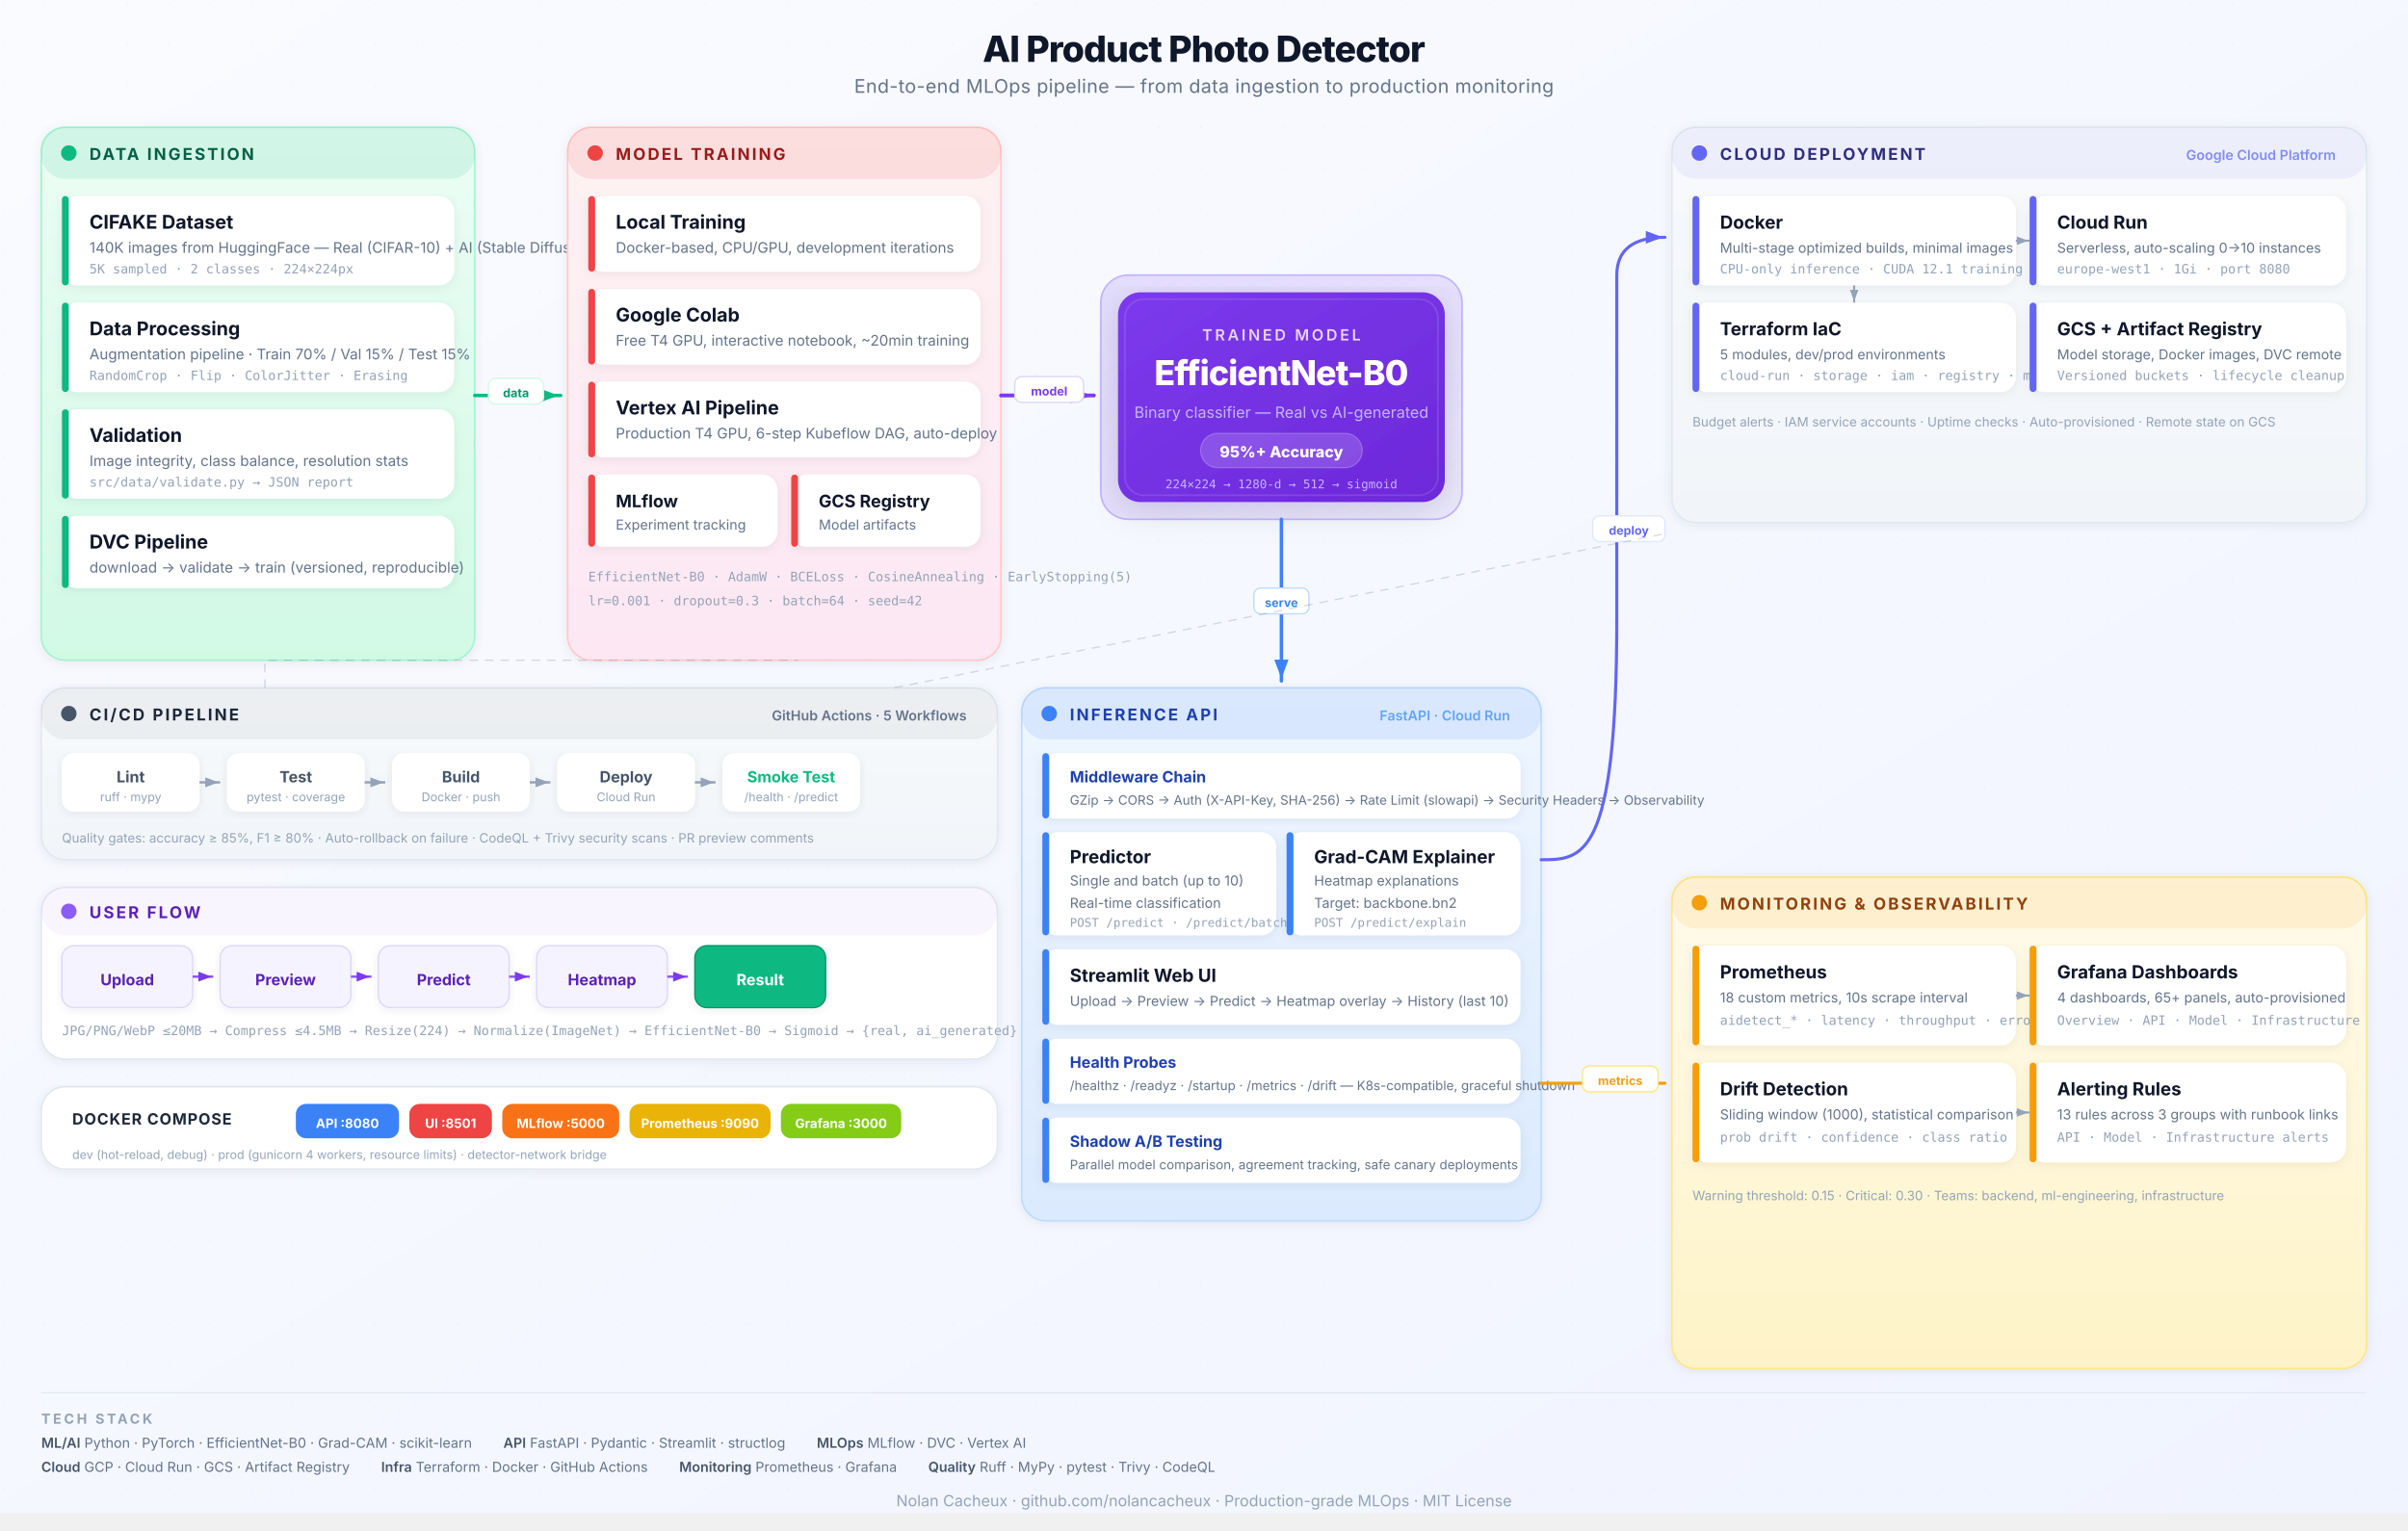
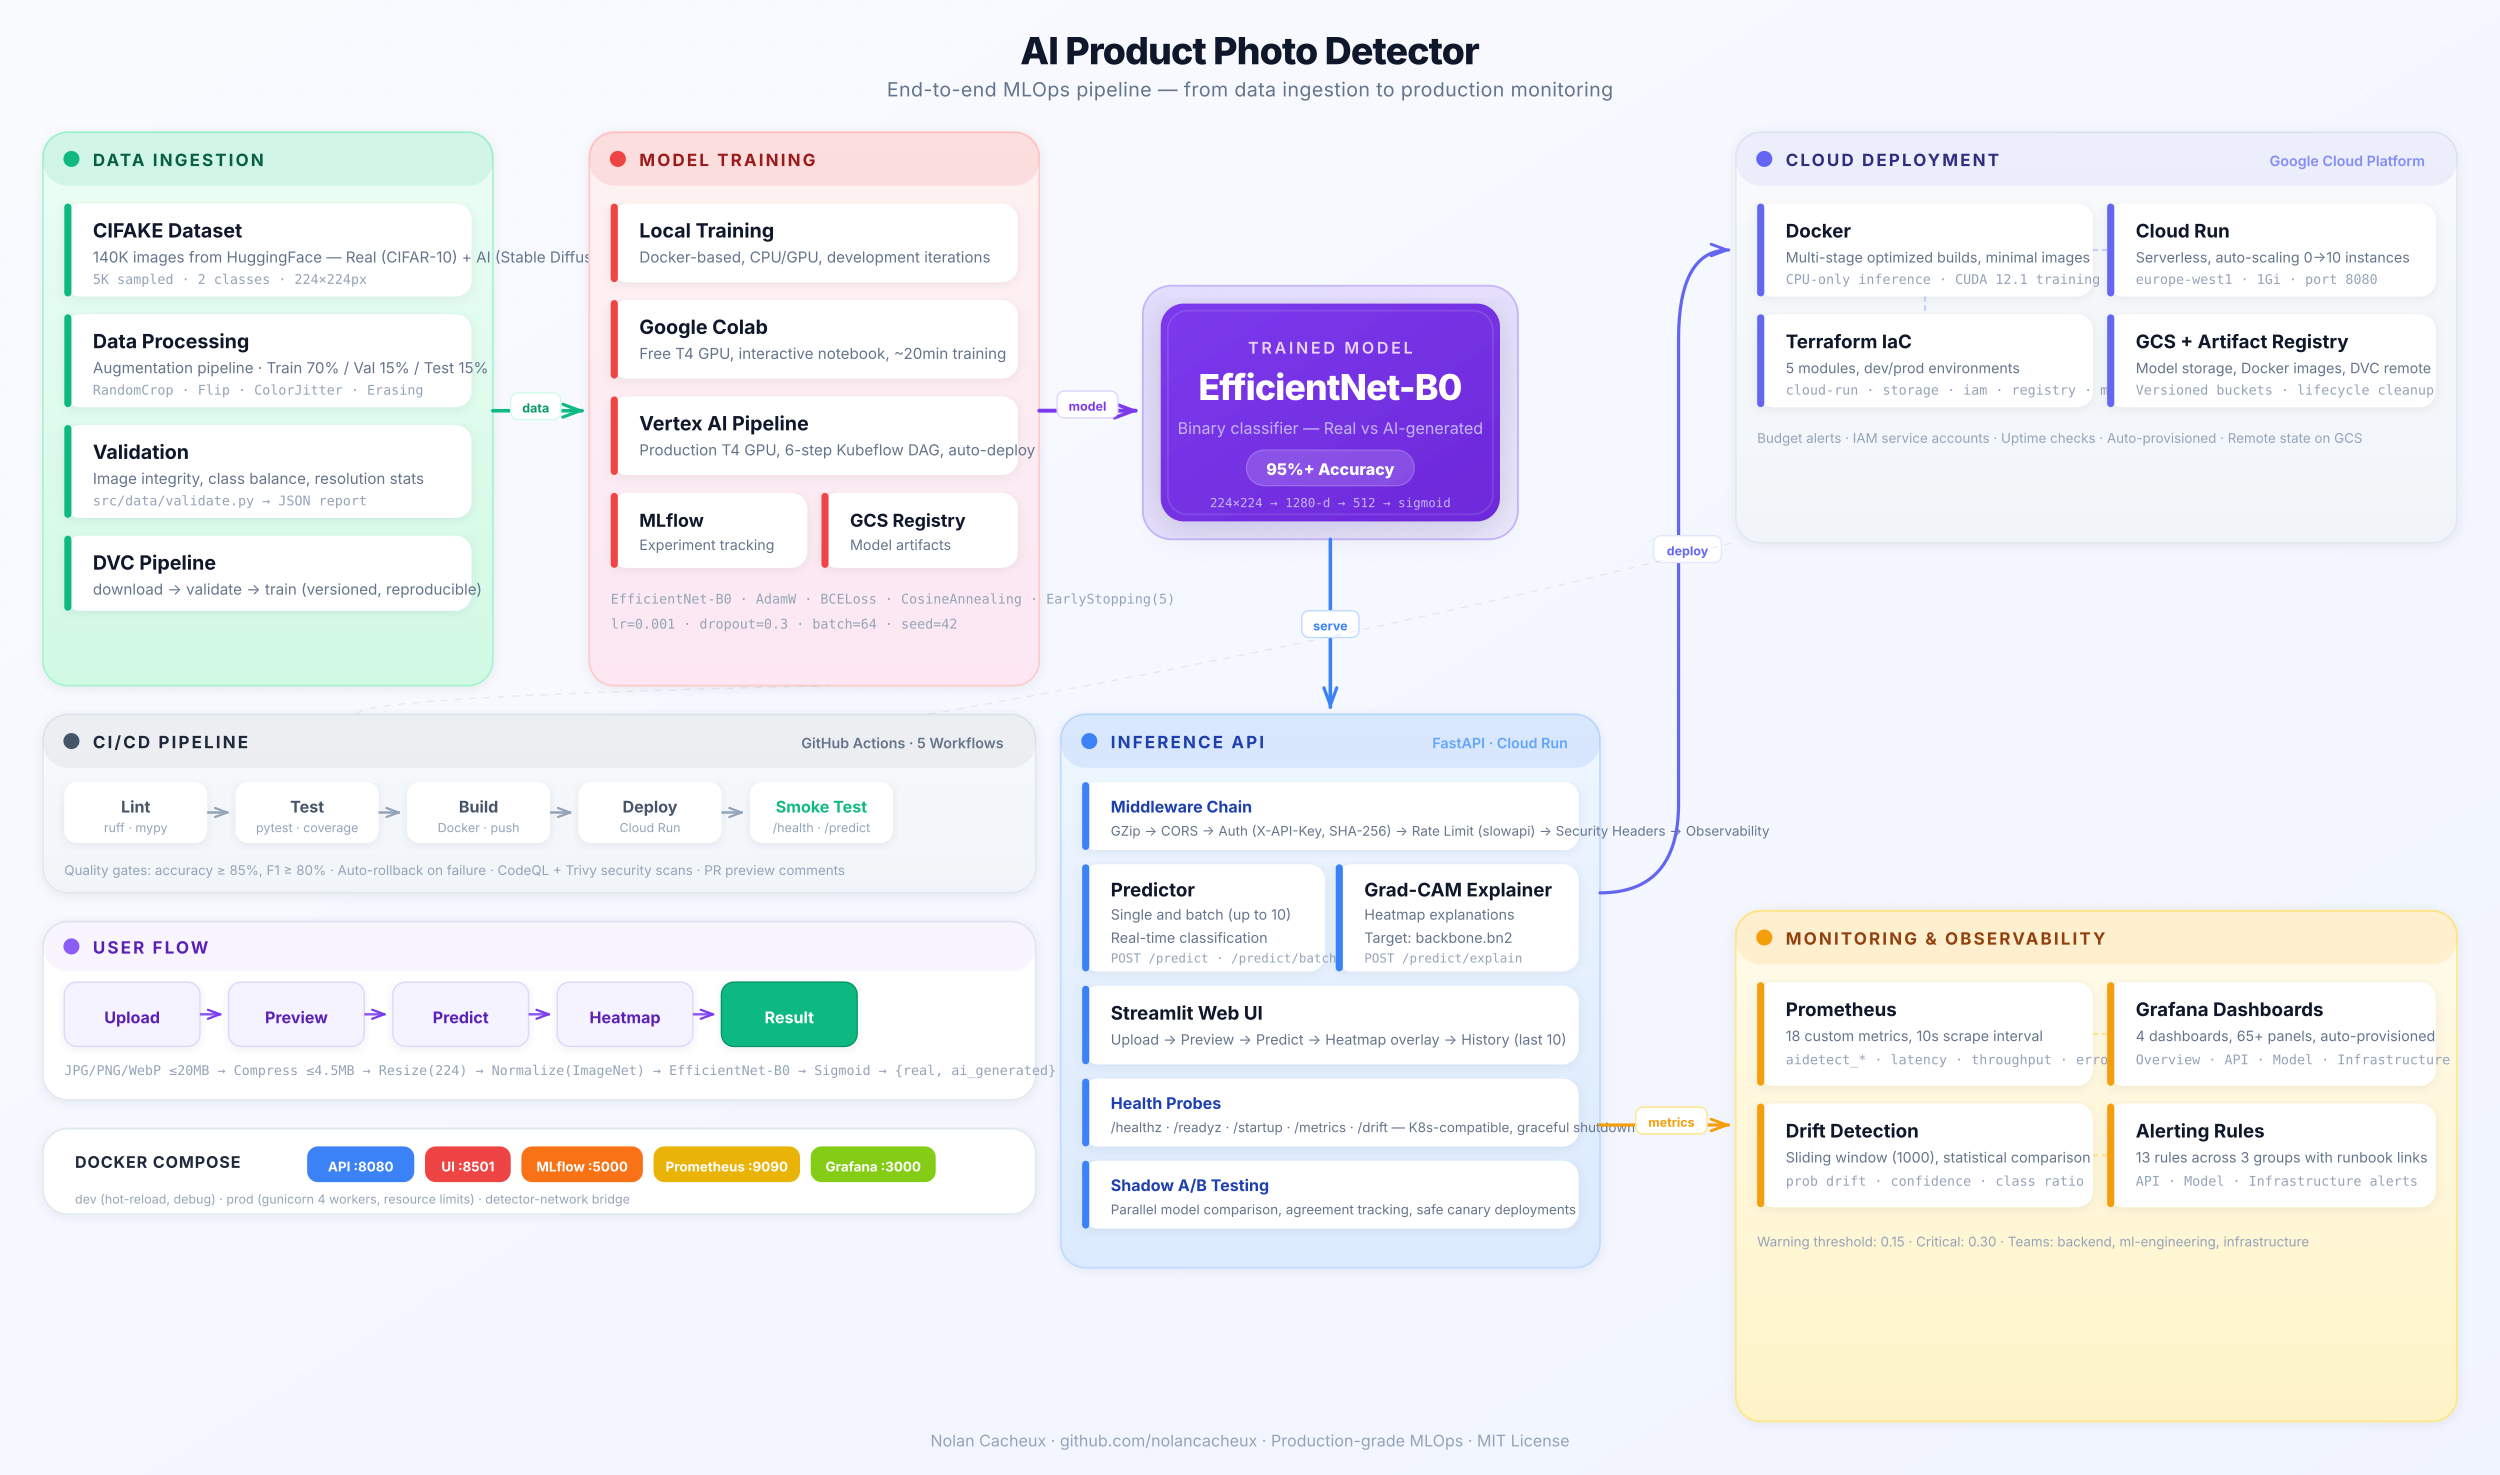
- <svg xmlns="http://www.w3.org/2000/svg" viewBox="0 0 1400 890" font-family="'Inter', 'SF Pro Display', 'Segoe UI', system-ui, -apple-system, sans-serif">
+ <svg xmlns="http://www.w3.org/2000/svg" viewBox="0 0 1400 826" font-family="'Inter', 'SF Pro Display', 'Segoe UI', system-ui, -apple-system, sans-serif">
  <defs>
    <filter id="s" x="-4%" y="-4%" width="108%" height="116%">
      <feDropShadow dx="0" dy="1" stdDeviation="3" flood-color="#0f172a" flood-opacity="0.07" />
    </filter>
    <filter id="sm" x="-4%" y="-4%" width="108%" height="120%">
      <feDropShadow dx="0" dy="3" stdDeviation="6" flood-color="#0f172a" flood-opacity="0.1" />
    </filter>
    <filter id="hero" x="-6%" y="-6%" width="112%" height="128%">
      <feDropShadow dx="0" dy="4" stdDeviation="10" flood-color="#0f172a" flood-opacity="0.14" />
    </filter>
    <linearGradient id="bg" x1="0" y1="0" x2="1" y2="1">
      <stop offset="0%" stop-color="#fafbff" />
      <stop offset="100%" stop-color="#f0f4ff" />
    </linearGradient>
    <linearGradient id="g-green" x1="0" y1="0" x2="0" y2="1">
      <stop offset="0%" stop-color="#ecfdf5" />
      <stop offset="100%" stop-color="#d1fae5" />
    </linearGradient>
    <linearGradient id="g-red" x1="0" y1="0" x2="0" y2="1">
      <stop offset="0%" stop-color="#fef2f2" />
      <stop offset="100%" stop-color="#fce7f3" />
    </linearGradient>
    <linearGradient id="g-purple" x1="0" y1="0" x2="1" y2="1">
      <stop offset="0%" stop-color="#7c3aed" />
      <stop offset="100%" stop-color="#6d28d9" />
    </linearGradient>
    <linearGradient id="g-blue" x1="0" y1="0" x2="0" y2="1">
      <stop offset="0%" stop-color="#eff6ff" />
      <stop offset="100%" stop-color="#dbeafe" />
    </linearGradient>
    <linearGradient id="g-amber" x1="0" y1="0" x2="0" y2="1">
      <stop offset="0%" stop-color="#fffbeb" />
      <stop offset="100%" stop-color="#fef3c7" />
    </linearGradient>
    <linearGradient id="g-slate" x1="0" y1="0" x2="0" y2="1">
      <stop offset="0%" stop-color="#f8fafc" />
      <stop offset="100%" stop-color="#f1f5f9" />
    </linearGradient>
    <linearGradient id="g-glow" x1="0" y1="0" x2="1" y2="1">
      <stop offset="0%" stop-color="#a78bfa" stop-opacity="0.25" />
      <stop offset="100%" stop-color="#7c3aed" stop-opacity="0.08" />
    </linearGradient>
-     <marker id="a" viewBox="0 0 10 8" refX="9" refY="4" markerWidth="7" markerHeight="5.5" orient="auto-start-reverse">
-       <path d="M0,1 L8,4 L0,7 Z" fill="#94a3b8" />
-     </marker>
-     <marker id="a-g" viewBox="0 0 10 8" refX="9" refY="4" markerWidth="7" markerHeight="5.5" orient="auto-start-reverse">
-       <path d="M0,1 L8,4 L0,7 Z" fill="#10b981" />
-     </marker>
-     <marker id="a-b" viewBox="0 0 10 8" refX="9" refY="4" markerWidth="7" markerHeight="5.5" orient="auto-start-reverse">
-       <path d="M0,1 L8,4 L0,7 Z" fill="#3b82f6" />
-     </marker>
-     <marker id="a-p" viewBox="0 0 10 8" refX="9" refY="4" markerWidth="7" markerHeight="5.5" orient="auto-start-reverse">
-       <path d="M0,1 L8,4 L0,7 Z" fill="#7c3aed" />
-     </marker>
-     <marker id="a-am" viewBox="0 0 10 8" refX="9" refY="4" markerWidth="7" markerHeight="5.5" orient="auto-start-reverse">
-       <path d="M0,1 L8,4 L0,7 Z" fill="#f59e0b" />
-     </marker>
-     <marker id="a-sl" viewBox="0 0 10 8" refX="9" refY="4" markerWidth="7" markerHeight="5.5" orient="auto-start-reverse">
-       <path d="M0,1 L8,4 L0,7 Z" fill="#6366f1" />
+     <marker id="a" viewBox="0 0 12 10" refX="10" refY="5" markerWidth="8" markerHeight="6" orient="auto-start-reverse">
+       <path d="M1,2 L9,5 L1,8" fill="none" stroke="#94a3b8" stroke-width="1.5" stroke-linecap="round" stroke-linejoin="round" />
+     </marker>
+     <marker id="a-g" viewBox="0 0 12 10" refX="10" refY="5" markerWidth="8" markerHeight="6" orient="auto-start-reverse">
+       <path d="M1,2 L9,5 L1,8" fill="none" stroke="#10b981" stroke-width="1.5" stroke-linecap="round" stroke-linejoin="round" />
+     </marker>
+     <marker id="a-b" viewBox="0 0 12 10" refX="10" refY="5" markerWidth="8" markerHeight="6" orient="auto-start-reverse">
+       <path d="M1,2 L9,5 L1,8" fill="none" stroke="#3b82f6" stroke-width="1.5" stroke-linecap="round" stroke-linejoin="round" />
+     </marker>
+     <marker id="a-p" viewBox="0 0 12 10" refX="10" refY="5" markerWidth="8" markerHeight="6" orient="auto-start-reverse">
+       <path d="M1,2 L9,5 L1,8" fill="none" stroke="#7c3aed" stroke-width="1.5" stroke-linecap="round" stroke-linejoin="round" />
+     </marker>
+     <marker id="a-am" viewBox="0 0 12 10" refX="10" refY="5" markerWidth="8" markerHeight="6" orient="auto-start-reverse">
+       <path d="M1,2 L9,5 L1,8" fill="none" stroke="#f59e0b" stroke-width="1.5" stroke-linecap="round" stroke-linejoin="round" />
+     </marker>
+     <marker id="a-sl" viewBox="0 0 12 10" refX="10" refY="5" markerWidth="8" markerHeight="6" orient="auto-start-reverse">
+       <path d="M1,2 L9,5 L1,8" fill="none" stroke="#6366f1" stroke-width="1.5" stroke-linecap="round" stroke-linejoin="round" />
    </marker>
    <pattern id="dots" width="24" height="24" patternUnits="userSpaceOnUse">
      <circle cx="2" cy="2" r="0.4" fill="#cbd5e1" opacity="0.3" />
    </pattern>
  </defs>
  <rect width="1400" height="880" fill="url(#bg)" />
  <rect width="1400" height="880" fill="url(#dots)" />
  <text x="700" y="36" text-anchor="middle" font-size="21" font-weight="800" fill="#0f172a" letter-spacing="-0.5">AI Product Photo Detector</text>
  <text x="700" y="54" text-anchor="middle" font-size="11" fill="#64748b" letter-spacing="0.2">End-to-end MLOps pipeline — from data ingestion to production monitoring</text>
  <rect x="24" y="74" width="252" height="310" rx="14" fill="url(#g-green)" stroke="#a7f3d0" stroke-width="1" filter="url(#s)" />
  <rect x="24" y="74" width="252" height="30" rx="14" fill="#10b981" opacity="0.12" />
  <circle cx="40" cy="89" r="4.5" fill="#10b981" />
  <text x="52" y="93" font-size="9.5" font-weight="700" fill="#065f46" letter-spacing="1.2">DATA INGESTION</text>
  <g filter="url(#s)">
    <rect x="36" y="114" width="228" height="52" rx="9" fill="#fff" />
    <rect x="36" y="114" width="4" height="52" rx="2" fill="#10b981" />
  </g>
  <text x="52" y="133" font-size="11" font-weight="700" fill="#0f172a">CIFAKE Dataset</text>
  <text x="52" y="147" font-size="8.5" fill="#64748b">140K images from HuggingFace — Real (CIFAR-10) + AI (Stable Diffusion)</text>
  <text x="52" y="159" font-size="7.5" fill="#94a3b8" font-family="'JetBrains Mono', monospace">5K sampled · 2 classes · 224×224px</text>
  <g filter="url(#s)">
    <rect x="36" y="176" width="228" height="52" rx="9" fill="#fff" />
    <rect x="36" y="176" width="4" height="52" rx="2" fill="#10b981" />
  </g>
  <text x="52" y="195" font-size="11" font-weight="700" fill="#0f172a">Data Processing</text>
  <text x="52" y="209" font-size="8.5" fill="#64748b">Augmentation pipeline · Train 70% / Val 15% / Test 15%</text>
  <text x="52" y="221" font-size="7.5" fill="#94a3b8" font-family="'JetBrains Mono', monospace">RandomCrop · Flip · ColorJitter · Erasing</text>
  <g filter="url(#s)">
    <rect x="36" y="238" width="228" height="52" rx="9" fill="#fff" />
    <rect x="36" y="238" width="4" height="52" rx="2" fill="#10b981" />
  </g>
  <text x="52" y="257" font-size="11" font-weight="700" fill="#0f172a">Validation</text>
  <text x="52" y="271" font-size="8.5" fill="#64748b">Image integrity, class balance, resolution stats</text>
  <text x="52" y="283" font-size="7.5" fill="#94a3b8" font-family="'JetBrains Mono', monospace">src/data/validate.py → JSON report</text>
  <g filter="url(#s)">
    <rect x="36" y="300" width="228" height="42" rx="9" fill="#fff" />
    <rect x="36" y="300" width="4" height="42" rx="2" fill="#10b981" />
  </g>
  <text x="52" y="319" font-size="11" font-weight="700" fill="#0f172a">DVC Pipeline</text>
  <text x="52" y="333" font-size="8.5" fill="#64748b">download → validate → train (versioned, reproducible)</text>
-   <path d="M276 230 C302 230, 302 230, 326 230" stroke="#10b981" stroke-width="2" fill="none" marker-end="url(#a-g)" stroke-linecap="round" />
-   <rect x="284" y="220" width="32" height="15" rx="4" fill="#fff" stroke="#d1fae5" stroke-width="0.8" />
+   <path d="M276 230 L326 230" stroke="#10b981" stroke-width="2" fill="none" marker-end="url(#a-g)" stroke-linecap="round" />
+   <rect x="286" y="220" width="28" height="15" rx="4" fill="#fff" stroke="#d1fae5" stroke-width="0.8" />
  <text x="300" y="231" text-anchor="middle" font-size="7" fill="#059669" font-weight="700">data</text>
  <rect x="330" y="74" width="252" height="310" rx="14" fill="url(#g-red)" stroke="#fecaca" stroke-width="1" filter="url(#s)" />
  <rect x="330" y="74" width="252" height="30" rx="14" fill="#ef4444" opacity="0.12" />
  <circle cx="346" cy="89" r="4.5" fill="#ef4444" />
  <text x="358" y="93" font-size="9.5" font-weight="700" fill="#991b1b" letter-spacing="1.2">MODEL TRAINING</text>
  <g filter="url(#s)">
    <rect x="342" y="114" width="228" height="44" rx="9" fill="#fff" />
    <rect x="342" y="114" width="4" height="44" rx="2" fill="#ef4444" />
  </g>
  <text x="358" y="133" font-size="11" font-weight="700" fill="#0f172a">Local Training</text>
  <text x="358" y="147" font-size="8.5" fill="#64748b">Docker-based, CPU/GPU, development iterations</text>
  <g filter="url(#s)">
    <rect x="342" y="168" width="228" height="44" rx="9" fill="#fff" />
    <rect x="342" y="168" width="4" height="44" rx="2" fill="#ef4444" />
  </g>
  <text x="358" y="187" font-size="11" font-weight="700" fill="#0f172a">Google Colab</text>
  <text x="358" y="201" font-size="8.5" fill="#64748b">Free T4 GPU, interactive notebook, ~20min training</text>
  <g filter="url(#s)">
    <rect x="342" y="222" width="228" height="44" rx="9" fill="#fff" />
    <rect x="342" y="222" width="4" height="44" rx="2" fill="#ef4444" />
  </g>
  <text x="358" y="241" font-size="11" font-weight="700" fill="#0f172a">Vertex AI Pipeline</text>
  <text x="358" y="255" font-size="8.5" fill="#64748b">Production T4 GPU, 6-step Kubeflow DAG, auto-deploy</text>
  <g filter="url(#s)">
    <rect x="342" y="276" width="110" height="42" rx="9" fill="#fff" />
    <rect x="342" y="276" width="4" height="42" rx="2" fill="#ef4444" />
  </g>
  <text x="358" y="295" font-size="10" font-weight="700" fill="#0f172a">MLflow</text>
  <text x="358" y="308" font-size="8" fill="#64748b">Experiment tracking</text>
  <g filter="url(#s)">
    <rect x="460" y="276" width="110" height="42" rx="9" fill="#fff" />
    <rect x="460" y="276" width="4" height="42" rx="2" fill="#ef4444" />
  </g>
  <text x="476" y="295" font-size="10" font-weight="700" fill="#0f172a">GCS Registry</text>
  <text x="476" y="308" font-size="8" fill="#64748b">Model artifacts</text>
  <text x="342" y="338" font-size="7.5" fill="#94a3b8" font-family="'JetBrains Mono', monospace">EfficientNet-B0 · AdamW · BCELoss · CosineAnnealing · EarlyStopping(5)</text>
  <text x="342" y="352" font-size="7.5" fill="#94a3b8" font-family="'JetBrains Mono', monospace">lr=0.001 · dropout=0.3 · batch=64 · seed=42</text>
-   <path d="M582 230 C610 230, 610 230, 636 230" stroke="#7c3aed" stroke-width="2.2" fill="none" marker-end="url(#a-p)" stroke-linecap="round" />
-   <rect x="590" y="219" width="40" height="15" rx="4" fill="#fff" stroke="#ddd6fe" stroke-width="0.8" />
-   <text x="610" y="230" text-anchor="middle" font-size="7" fill="#7c3aed" font-weight="700">model</text>
+   <path d="M582 230 L636 230" stroke="#7c3aed" stroke-width="2.2" fill="none" marker-end="url(#a-p)" stroke-linecap="round" />
+   <rect x="592" y="219" width="34" height="15" rx="4" fill="#fff" stroke="#ddd6fe" stroke-width="0.8" />
+   <text x="609" y="230" text-anchor="middle" font-size="7" fill="#7c3aed" font-weight="700">model</text>
  <rect x="640" y="160" width="210" height="142" rx="16" fill="url(#g-glow)" stroke="#c4b5fd" stroke-width="1" />
  <g filter="url(#hero)">
    <rect x="650" y="170" width="190" height="122" rx="13" fill="url(#g-purple)" />
  </g>
  <rect x="654" y="174" width="182" height="114" rx="11" fill="none" stroke="rgba(255,255,255,0.12)" stroke-width="1" />
  <text x="745" y="198" text-anchor="middle" font-size="9" font-weight="600" fill="#e9d5ff" letter-spacing="1.5">TRAINED MODEL</text>
  <text x="745" y="224" text-anchor="middle" font-size="20" font-weight="800" fill="#fff" letter-spacing="-0.5">EfficientNet-B0</text>
  <text x="745" y="243" text-anchor="middle" font-size="9" fill="#c4b5fd">Binary classifier — Real vs AI-generated</text>
  <rect x="698" y="252" width="94" height="20" rx="10" fill="rgba(255,255,255,0.16)" stroke="rgba(255,255,255,0.22)" stroke-width="0.7" />
  <text x="745" y="266" text-anchor="middle" font-size="9" font-weight="800" fill="#fff">95%+ Accuracy</text>
  <text x="745" y="284" text-anchor="middle" font-size="7" fill="#c4b5fd" font-family="'JetBrains Mono', monospace">224×224 → 1280-d → 512 → sigmoid</text>
  <path d="M745 302 L745 396" stroke="#3b82f6" stroke-width="2" fill="none" marker-end="url(#a-b)" stroke-linecap="round" />
  <rect x="729" y="342" width="32" height="15" rx="4" fill="#fff" stroke="#bfdbfe" stroke-width="0.8" />
  <text x="745" y="353" text-anchor="middle" font-size="7" fill="#3b82f6" font-weight="700">serve</text>
  <rect x="594" y="400" width="302" height="310" rx="14" fill="url(#g-blue)" stroke="#bfdbfe" stroke-width="1" filter="url(#s)" />
  <rect x="594" y="400" width="302" height="30" rx="14" fill="#3b82f6" opacity="0.12" />
  <circle cx="610" cy="415" r="4.5" fill="#3b82f6" />
  <text x="622" y="419" font-size="9.5" font-weight="700" fill="#1e40af" letter-spacing="1.2">INFERENCE API</text>
  <text x="878" y="419" text-anchor="end" font-size="8" fill="#60a5fa" font-weight="600">FastAPI · Cloud Run</text>
  <g filter="url(#s)">
    <rect x="606" y="438" width="278" height="38" rx="8" fill="#fff" />
    <rect x="606" y="438" width="4" height="38" rx="2" fill="#3b82f6" />
  </g>
  <text x="622" y="455" font-size="9" font-weight="700" fill="#1e40af">Middleware Chain</text>
  <text x="622" y="468" font-size="7.5" fill="#64748b">GZip → CORS → Auth (X-API-Key, SHA-256) → Rate Limit (slowapi) → Security Headers → Observability</text>
  <g filter="url(#s)">
    <rect x="606" y="484" width="136" height="60" rx="9" fill="#fff" />
    <rect x="606" y="484" width="4" height="60" rx="2" fill="#3b82f6" />
  </g>
  <text x="622" y="502" font-size="10.5" font-weight="700" fill="#0f172a">Predictor</text>
  <text x="622" y="515" font-size="8" fill="#64748b">Single and batch (up to 10)</text>
  <text x="622" y="528" font-size="8" fill="#64748b">Real-time classification</text>
  <text x="622" y="539" font-size="7" fill="#94a3b8" font-family="'JetBrains Mono', monospace">POST /predict · /predict/batch</text>
  <g filter="url(#s)">
    <rect x="748" y="484" width="136" height="60" rx="9" fill="#fff" />
    <rect x="748" y="484" width="4" height="60" rx="2" fill="#3b82f6" />
  </g>
  <text x="764" y="502" font-size="10.5" font-weight="700" fill="#0f172a">Grad-CAM Explainer</text>
  <text x="764" y="515" font-size="8" fill="#64748b">Heatmap explanations</text>
  <text x="764" y="528" font-size="8" fill="#64748b">Target: backbone.bn2</text>
  <text x="764" y="539" font-size="7" fill="#94a3b8" font-family="'JetBrains Mono', monospace">POST /predict/explain</text>
  <g filter="url(#s)">
    <rect x="606" y="552" width="278" height="44" rx="9" fill="#fff" />
    <rect x="606" y="552" width="4" height="44" rx="2" fill="#3b82f6" />
  </g>
  <text x="622" y="571" font-size="10.5" font-weight="700" fill="#0f172a">Streamlit Web UI</text>
  <text x="622" y="585" font-size="8" fill="#64748b">Upload → Preview → Predict → Heatmap overlay → History (last 10)</text>
  <g filter="url(#s)">
    <rect x="606" y="604" width="278" height="38" rx="9" fill="#fff" />
    <rect x="606" y="604" width="4" height="38" rx="2" fill="#3b82f6" />
  </g>
  <text x="622" y="621" font-size="9" font-weight="700" fill="#1e40af">Health Probes</text>
  <text x="622" y="634" font-size="7.5" fill="#64748b">/healthz · /readyz · /startup · /metrics · /drift — K8s-compatible, graceful shutdown</text>
  <g filter="url(#s)">
    <rect x="606" y="650" width="278" height="38" rx="9" fill="#fff" />
    <rect x="606" y="650" width="4" height="38" rx="2" fill="#3b82f6" />
  </g>
  <text x="622" y="667" font-size="9" font-weight="700" fill="#1e40af">Shadow A/B Testing</text>
  <text x="622" y="680" font-size="7.5" fill="#64748b">Parallel model comparison, agreement tracking, safe canary deployments</text>
-   <path d="M896 500 C920 500, 940 500, 940 360 L940 160 C940 145, 950 138, 968 138" stroke="#6366f1" stroke-width="1.8" fill="none" marker-end="url(#a-sl)" stroke-linecap="round" />
-   <rect x="926" y="300" width="42" height="15" rx="4" fill="#fff" stroke="#e0e7ff" stroke-width="0.8" />
-   <text x="947" y="311" text-anchor="middle" font-size="7" fill="#6366f1" font-weight="700">deploy</text>
-   <path d="M896 630 C926 630, 950 630, 968 630" stroke="#f59e0b" stroke-width="1.8" fill="none" marker-end="url(#a-am)" stroke-linecap="round" />
-   <rect x="920" y="620" width="44" height="15" rx="4" fill="#fff" stroke="#fde68a" stroke-width="0.8" />
-   <text x="942" y="631" text-anchor="middle" font-size="7" fill="#f59e0b" font-weight="700">metrics</text>
+   <path d="M896 500 Q940 500 940 450 L940 190 Q940 140 968 140" stroke="#6366f1" stroke-width="1.8" fill="none" marker-end="url(#a-sl)" stroke-linecap="round" />
+   <rect x="926" y="300" width="38" height="15" rx="4" fill="#fff" stroke="#e0e7ff" stroke-width="0.8" />
+   <text x="945" y="311" text-anchor="middle" font-size="7" fill="#6366f1" font-weight="700">deploy</text>
+   <path d="M896 630 L968 630" stroke="#f59e0b" stroke-width="1.8" fill="none" marker-end="url(#a-am)" stroke-linecap="round" />
+   <rect x="916" y="620" width="40" height="15" rx="4" fill="#fff" stroke="#fde68a" stroke-width="0.8" />
+   <text x="936" y="631" text-anchor="middle" font-size="7" fill="#f59e0b" font-weight="700">metrics</text>
  <rect x="972" y="74" width="404" height="230" rx="14" fill="url(#g-slate)" stroke="#e2e8f0" stroke-width="1" filter="url(#s)" />
  <rect x="972" y="74" width="404" height="30" rx="14" fill="#6366f1" opacity="0.08" />
  <circle cx="988" cy="89" r="4.5" fill="#6366f1" />
  <text x="1000" y="93" font-size="9.5" font-weight="700" fill="#312e81" letter-spacing="1.2">CLOUD DEPLOYMENT</text>
  <text x="1358" y="93" text-anchor="end" font-size="8" fill="#818cf8" font-weight="600">Google Cloud Platform</text>
  <g filter="url(#s)">
    <rect x="984" y="114" width="188" height="52" rx="9" fill="#fff" />
    <rect x="984" y="114" width="4" height="52" rx="2" fill="#6366f1" />
  </g>
  <text x="1000" y="133" font-size="10.5" font-weight="700" fill="#0f172a">Docker</text>
  <text x="1000" y="147" font-size="8" fill="#64748b">Multi-stage optimized builds, minimal images</text>
  <text x="1000" y="159" font-size="7.5" fill="#94a3b8" font-family="'JetBrains Mono', monospace">CPU-only inference · CUDA 12.1 training</text>
  <g filter="url(#s)">
    <rect x="1180" y="114" width="184" height="52" rx="9" fill="#fff" />
    <rect x="1180" y="114" width="4" height="52" rx="2" fill="#6366f1" />
  </g>
  <text x="1196" y="133" font-size="10.5" font-weight="700" fill="#0f172a">Cloud Run</text>
  <text x="1196" y="147" font-size="8" fill="#64748b">Serverless, auto-scaling 0→10 instances</text>
  <text x="1196" y="159" font-size="7.5" fill="#94a3b8" font-family="'JetBrains Mono', monospace">europe-west1 · 1Gi · port 8080</text>
  <g filter="url(#s)">
    <rect x="984" y="176" width="188" height="52" rx="9" fill="#fff" />
    <rect x="984" y="176" width="4" height="52" rx="2" fill="#6366f1" />
  </g>
  <text x="1000" y="195" font-size="10.5" font-weight="700" fill="#0f172a">Terraform IaC</text>
  <text x="1000" y="209" font-size="8" fill="#64748b">5 modules, dev/prod environments</text>
  <text x="1000" y="221" font-size="7.5" fill="#94a3b8" font-family="'JetBrains Mono', monospace">cloud-run · storage · iam · registry · monitoring</text>
  <g filter="url(#s)">
    <rect x="1180" y="176" width="184" height="52" rx="9" fill="#fff" />
    <rect x="1180" y="176" width="4" height="52" rx="2" fill="#6366f1" />
  </g>
  <text x="1196" y="195" font-size="10.5" font-weight="700" fill="#0f172a">GCS + Artifact Registry</text>
  <text x="1196" y="209" font-size="8" fill="#64748b">Model storage, Docker images, DVC remote</text>
  <text x="1196" y="221" font-size="7.5" fill="#94a3b8" font-family="'JetBrains Mono', monospace">Versioned buckets · lifecycle cleanup</text>
-   <line x1="1172" y1="140" x2="1180" y2="140" stroke="#94a3b8" stroke-width="1.2" marker-end="url(#a)" />
-   <line x1="1078" y1="166" x2="1078" y2="176" stroke="#94a3b8" stroke-width="1.2" marker-end="url(#a)" />
+   <line x1="1172" y1="140" x2="1180" y2="140" stroke="#a5b4fc" stroke-width="1.2" stroke-dasharray="3,2" opacity="0.6" />
+   <line x1="1078" y1="166" x2="1078" y2="176" stroke="#a5b4fc" stroke-width="1.2" stroke-dasharray="3,2" opacity="0.6" />
  <text x="984" y="248" font-size="7.5" fill="#94a3b8">Budget alerts · IAM service accounts · Uptime checks · Auto-provisioned · Remote state on GCS</text>
  <rect x="972" y="510" width="404" height="286" rx="14" fill="url(#g-amber)" stroke="#fde68a" stroke-width="1" filter="url(#s)" />
  <rect x="972" y="510" width="404" height="30" rx="14" fill="#f59e0b" opacity="0.12" />
  <circle cx="988" cy="525" r="4.5" fill="#f59e0b" />
  <text x="1000" y="529" font-size="9.5" font-weight="700" fill="#92400e" letter-spacing="1.2">MONITORING &amp; OBSERVABILITY</text>
  <g filter="url(#s)">
    <rect x="984" y="550" width="188" height="58" rx="9" fill="#fff" />
    <rect x="984" y="550" width="4" height="58" rx="2" fill="#f59e0b" />
  </g>
  <text x="1000" y="569" font-size="10.5" font-weight="700" fill="#0f172a">Prometheus</text>
  <text x="1000" y="583" font-size="8" fill="#64748b">18 custom metrics, 10s scrape interval</text>
  <text x="1000" y="596" font-size="7.5" fill="#94a3b8" font-family="'JetBrains Mono', monospace">aidetect_* · latency · throughput · errors</text>
  <g filter="url(#s)">
    <rect x="1180" y="550" width="184" height="58" rx="9" fill="#fff" />
    <rect x="1180" y="550" width="4" height="58" rx="2" fill="#f59e0b" />
  </g>
  <text x="1196" y="569" font-size="10.5" font-weight="700" fill="#0f172a">Grafana Dashboards</text>
  <text x="1196" y="583" font-size="8" fill="#64748b">4 dashboards, 65+ panels, auto-provisioned</text>
  <text x="1196" y="596" font-size="7.5" fill="#94a3b8" font-family="'JetBrains Mono', monospace">Overview · API · Model · Infrastructure</text>
  <g filter="url(#s)">
    <rect x="984" y="618" width="188" height="58" rx="9" fill="#fff" />
    <rect x="984" y="618" width="4" height="58" rx="2" fill="#f59e0b" />
  </g>
  <text x="1000" y="637" font-size="10.5" font-weight="700" fill="#0f172a">Drift Detection</text>
  <text x="1000" y="651" font-size="8" fill="#64748b">Sliding window (1000), statistical comparison</text>
  <text x="1000" y="664" font-size="7.5" fill="#94a3b8" font-family="'JetBrains Mono', monospace">prob drift · confidence · class ratio</text>
  <g filter="url(#s)">
    <rect x="1180" y="618" width="184" height="58" rx="9" fill="#fff" />
    <rect x="1180" y="618" width="4" height="58" rx="2" fill="#f59e0b" />
  </g>
  <text x="1196" y="637" font-size="10.5" font-weight="700" fill="#0f172a">Alerting Rules</text>
  <text x="1196" y="651" font-size="8" fill="#64748b">13 rules across 3 groups with runbook links</text>
  <text x="1196" y="664" font-size="7.5" fill="#94a3b8" font-family="'JetBrains Mono', monospace">API · Model · Infrastructure alerts</text>
-   <line x1="1172" y1="579" x2="1180" y2="579" stroke="#94a3b8" stroke-width="1.2" marker-end="url(#a)" />
-   <line x1="1172" y1="647" x2="1180" y2="647" stroke="#94a3b8" stroke-width="1.2" marker-end="url(#a)" />
+   <line x1="1172" y1="579" x2="1180" y2="579" stroke="#fcd34d" stroke-width="1.2" stroke-dasharray="3,2" opacity="0.5" />
+   <line x1="1172" y1="647" x2="1180" y2="647" stroke="#fcd34d" stroke-width="1.2" stroke-dasharray="3,2" opacity="0.5" />
  <text x="984" y="698" font-size="7.5" fill="#94a3b8">Warning threshold: 0.15 · Critical: 0.30 · Teams: backend, ml-engineering, infrastructure</text>
  <rect x="24" y="400" width="556" height="100" rx="14" fill="url(#g-slate)" stroke="#e2e8f0" stroke-width="1" filter="url(#s)" />
  <rect x="24" y="400" width="556" height="30" rx="14" fill="#475569" opacity="0.07" />
  <circle cx="40" cy="415" r="4.5" fill="#475569" />
  <text x="52" y="419" font-size="9.5" font-weight="700" fill="#1e293b" letter-spacing="1.2">CI/CD PIPELINE</text>
  <text x="562" y="419" text-anchor="end" font-size="8" fill="#64748b" font-weight="600">GitHub Actions · 5 Workflows</text>
  <g filter="url(#s)">
    <rect x="36" y="438" width="80" height="34" rx="7" fill="#fff" />
  </g>
  <text x="76" y="455" text-anchor="middle" font-size="9" font-weight="700" fill="#475569">Lint</text>
  <text x="76" y="466" text-anchor="middle" font-size="7" fill="#94a3b8">ruff · mypy</text>
  <path d="M116 455 L128 455" stroke="#94a3b8" stroke-width="1.4" marker-end="url(#a)" />
  <g filter="url(#s)">
    <rect x="132" y="438" width="80" height="34" rx="7" fill="#fff" />
  </g>
  <text x="172" y="455" text-anchor="middle" font-size="9" font-weight="700" fill="#475569">Test</text>
  <text x="172" y="466" text-anchor="middle" font-size="7" fill="#94a3b8">pytest · coverage</text>
  <path d="M212 455 L224 455" stroke="#94a3b8" stroke-width="1.4" marker-end="url(#a)" />
  <g filter="url(#s)">
    <rect x="228" y="438" width="80" height="34" rx="7" fill="#fff" />
  </g>
  <text x="268" y="455" text-anchor="middle" font-size="9" font-weight="700" fill="#475569">Build</text>
  <text x="268" y="466" text-anchor="middle" font-size="7" fill="#94a3b8">Docker · push</text>
  <path d="M308 455 L320 455" stroke="#94a3b8" stroke-width="1.4" marker-end="url(#a)" />
  <g filter="url(#s)">
    <rect x="324" y="438" width="80" height="34" rx="7" fill="#fff" />
  </g>
  <text x="364" y="455" text-anchor="middle" font-size="9" font-weight="700" fill="#475569">Deploy</text>
  <text x="364" y="466" text-anchor="middle" font-size="7" fill="#94a3b8">Cloud Run</text>
  <path d="M404 455 L416 455" stroke="#94a3b8" stroke-width="1.4" marker-end="url(#a)" />
  <g filter="url(#s)">
    <rect x="420" y="438" width="80" height="34" rx="7" fill="#fff" />
  </g>
  <text x="460" y="455" text-anchor="middle" font-size="9" font-weight="700" fill="#10b981">Smoke Test</text>
  <text x="460" y="466" text-anchor="middle" font-size="7" fill="#94a3b8">/health · /predict</text>
  <text x="36" y="490" font-size="7.5" fill="#94a3b8">Quality gates: accuracy ≥ 85%, F1 ≥ 80% · Auto-rollback on failure · CodeQL + Trivy security scans · PR preview comments</text>
  <rect x="24" y="516" width="556" height="100" rx="14" fill="#fff" stroke="#e2e8f0" stroke-width="1" filter="url(#s)" />
  <rect x="24" y="516" width="556" height="28" rx="14" fill="#8b5cf6" opacity="0.06" />
  <circle cx="40" cy="530" r="4.5" fill="#8b5cf6" />
  <text x="52" y="534" font-size="9.5" font-weight="700" fill="#5b21b6" letter-spacing="1.2">USER FLOW</text>
  <g filter="url(#s)">
    <rect x="36" y="550" width="76" height="36" rx="7" fill="#f5f3ff" stroke="#ddd6fe" stroke-width="0.8" />
  </g>
  <text x="74" y="573" text-anchor="middle" font-size="9" font-weight="700" fill="#5b21b6">Upload</text>
  <path d="M112 568 L124 568" stroke="#8b5cf6" stroke-width="1.4" marker-end="url(#a-p)" />
  <g filter="url(#s)">
    <rect x="128" y="550" width="76" height="36" rx="7" fill="#f5f3ff" stroke="#ddd6fe" stroke-width="0.8" />
  </g>
  <text x="166" y="573" text-anchor="middle" font-size="9" font-weight="700" fill="#5b21b6">Preview</text>
  <path d="M204 568 L216 568" stroke="#8b5cf6" stroke-width="1.4" marker-end="url(#a-p)" />
  <g filter="url(#s)">
    <rect x="220" y="550" width="76" height="36" rx="7" fill="#f5f3ff" stroke="#ddd6fe" stroke-width="0.8" />
  </g>
  <text x="258" y="573" text-anchor="middle" font-size="9" font-weight="700" fill="#5b21b6">Predict</text>
  <path d="M296 568 L308 568" stroke="#8b5cf6" stroke-width="1.4" marker-end="url(#a-p)" />
  <g filter="url(#s)">
    <rect x="312" y="550" width="76" height="36" rx="7" fill="#f5f3ff" stroke="#ddd6fe" stroke-width="0.8" />
  </g>
  <text x="350" y="573" text-anchor="middle" font-size="9" font-weight="700" fill="#5b21b6">Heatmap</text>
  <path d="M388 568 L400 568" stroke="#8b5cf6" stroke-width="1.4" marker-end="url(#a-p)" />
  <g filter="url(#s)">
    <rect x="404" y="550" width="76" height="36" rx="7" fill="#10b981" stroke="#059669" stroke-width="0.8" />
  </g>
  <text x="442" y="573" text-anchor="middle" font-size="9" font-weight="700" fill="#fff">Result</text>
  <text x="36" y="602" font-size="7.5" fill="#94a3b8" font-family="'JetBrains Mono', monospace">JPG/PNG/WebP ≤20MB → Compress ≤4.5MB → Resize(224) → Normalize(ImageNet) → EfficientNet-B0 → Sigmoid → {real, ai_generated}</text>
  <rect x="24" y="632" width="556" height="48" rx="14" fill="#fff" stroke="#e2e8f0" stroke-width="1" filter="url(#s)" />
  <text x="42" y="654" font-size="9" font-weight="700" fill="#1e293b" letter-spacing="0.5">DOCKER COMPOSE</text>
  <rect x="172" y="642" width="60" height="20" rx="6" fill="#3b82f6" />
  <text x="202" y="656" text-anchor="middle" font-size="7.5" font-weight="700" fill="#fff">API :8080</text>
  <rect x="238" y="642" width="48" height="20" rx="6" fill="#ef4444" />
  <text x="262" y="656" text-anchor="middle" font-size="7.5" font-weight="700" fill="#fff">UI :8501</text>
  <rect x="292" y="642" width="68" height="20" rx="6" fill="#f97316" />
  <text x="326" y="656" text-anchor="middle" font-size="7.5" font-weight="700" fill="#fff">MLflow :5000</text>
  <rect x="366" y="642" width="82" height="20" rx="6" fill="#eab308" />
  <text x="407" y="656" text-anchor="middle" font-size="7.5" font-weight="700" fill="#fff">Prometheus :9090</text>
  <rect x="454" y="642" width="70" height="20" rx="6" fill="#84cc16" />
  <text x="489" y="656" text-anchor="middle" font-size="7.5" font-weight="700" fill="#fff">Grafana :3000</text>
  <text x="42" y="674" font-size="7" fill="#94a3b8">dev (hot-reload, debug) · prod (gunicorn 4 workers, resource limits) · detector-network bridge</text>
-   <path d="M520 400 L970 310" stroke="#475569" stroke-width="0.8" fill="none" stroke-dasharray="5,4" opacity="0.2" />
-   <path d="M154 400 L154 384 L464 384 L464 384" stroke="#475569" stroke-width="0.8" fill="none" stroke-dasharray="5,4" opacity="0.2" />
-   <line x1="24" y1="810" x2="1376" y2="810" stroke="#e2e8f0" stroke-width="0.7" />
-   <text x="24" y="828" font-size="8" font-weight="700" fill="#94a3b8" letter-spacing="1.5">TECH STACK</text>
-   <text x="24" y="842" font-size="8" fill="#64748b">
-     <tspan font-weight="600" fill="#475569">ML/AI</tspan> Python · PyTorch · EfficientNet-B0 · Grad-CAM · scikit-learn
-     <tspan dx="16" font-weight="600" fill="#475569">API</tspan> FastAPI · Pydantic · Streamlit · structlog
-     <tspan dx="16" font-weight="600" fill="#475569">MLOps</tspan> MLflow · DVC · Vertex AI
-   </text>
-   <text x="24" y="856" font-size="8" fill="#64748b">
-     <tspan font-weight="600" fill="#475569">Cloud</tspan> GCP · Cloud Run · GCS · Artifact Registry
-     <tspan dx="16" font-weight="600" fill="#475569">Infra</tspan> Terraform · Docker · GitHub Actions
-     <tspan dx="16" font-weight="600" fill="#475569">Monitoring</tspan> Prometheus · Grafana
-     <tspan dx="16" font-weight="600" fill="#475569">Quality</tspan> Ruff · MyPy · pytest · Trivy · CodeQL
-   </text>
-   <text x="700" y="876" text-anchor="middle" font-size="9" fill="#94a3b8">Nolan Cacheux · github.com/nolancacheux · Production-grade MLOps · MIT License</text>
+   <path d="M520 400 Q750 360 970 304" stroke="#94a3b8" stroke-width="0.8" fill="none" stroke-dasharray="4,4" opacity="0.18" />
+   <path d="M200 400 Q200 390 464 384" stroke="#94a3b8" stroke-width="0.8" fill="none" stroke-dasharray="4,4" opacity="0.18" />
+   <text x="700" y="810" text-anchor="middle" font-size="9" fill="#94a3b8">Nolan Cacheux · github.com/nolancacheux · Production-grade MLOps · MIT License</text>
</svg>
